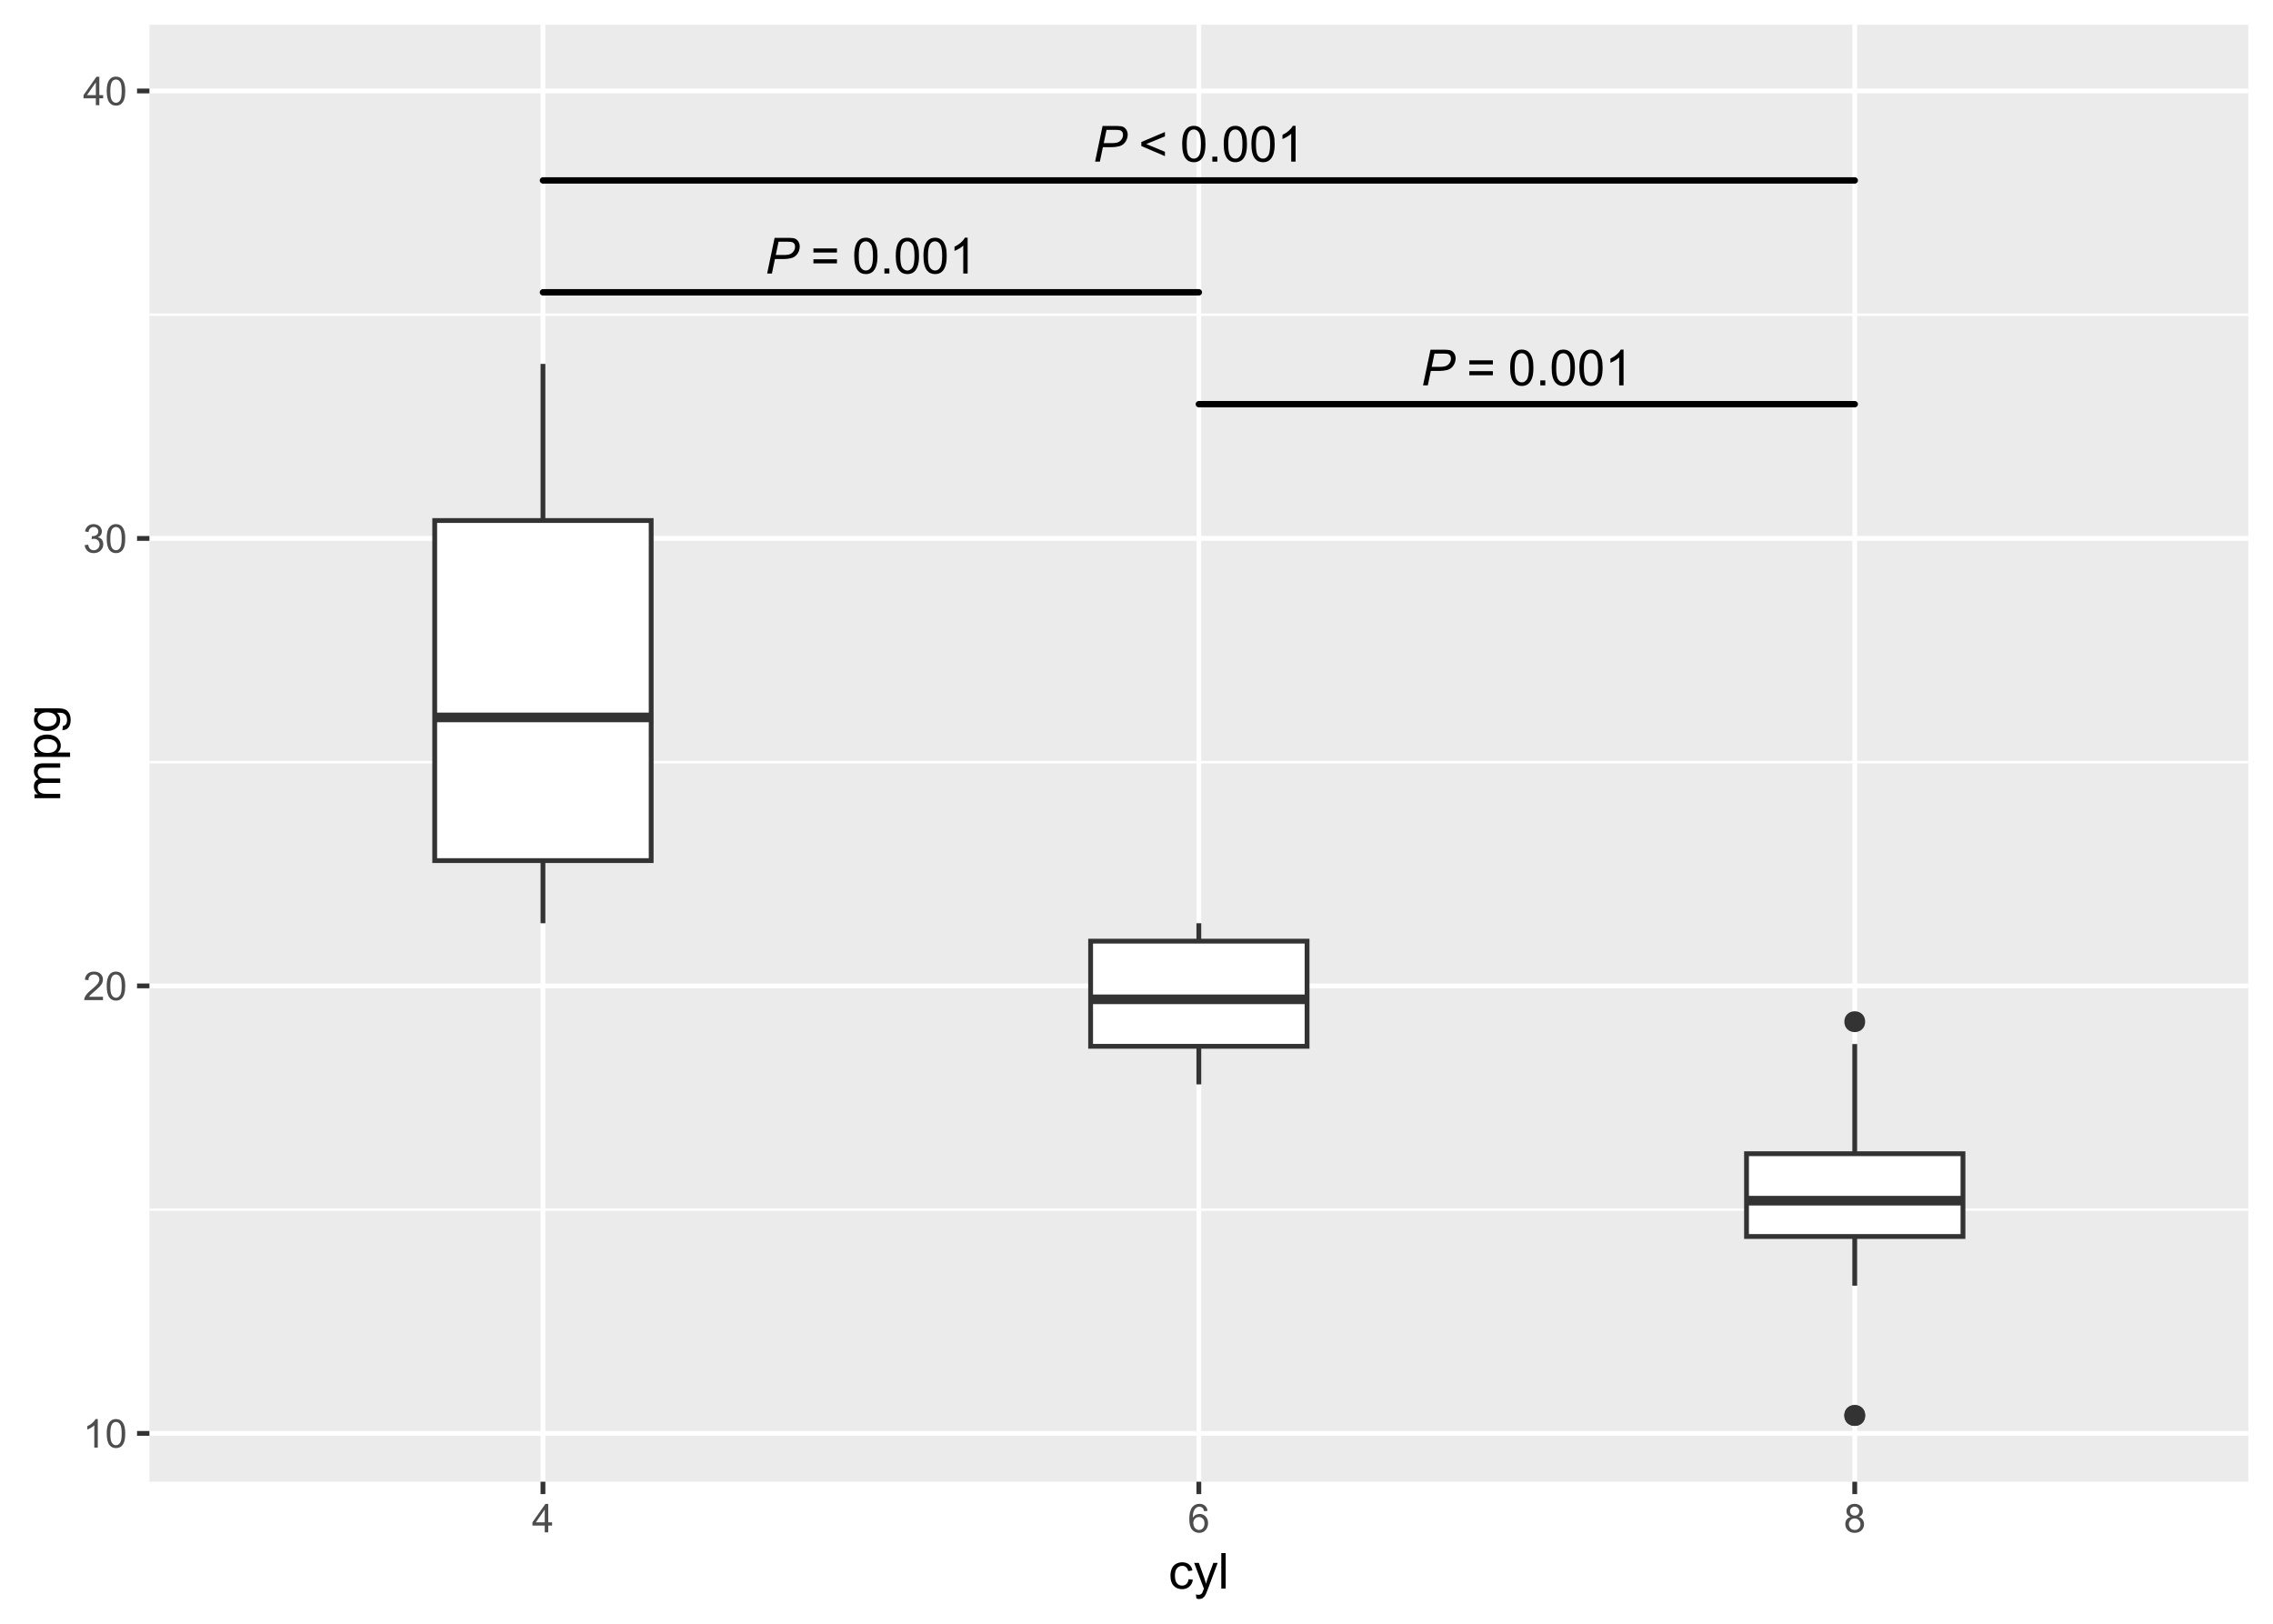
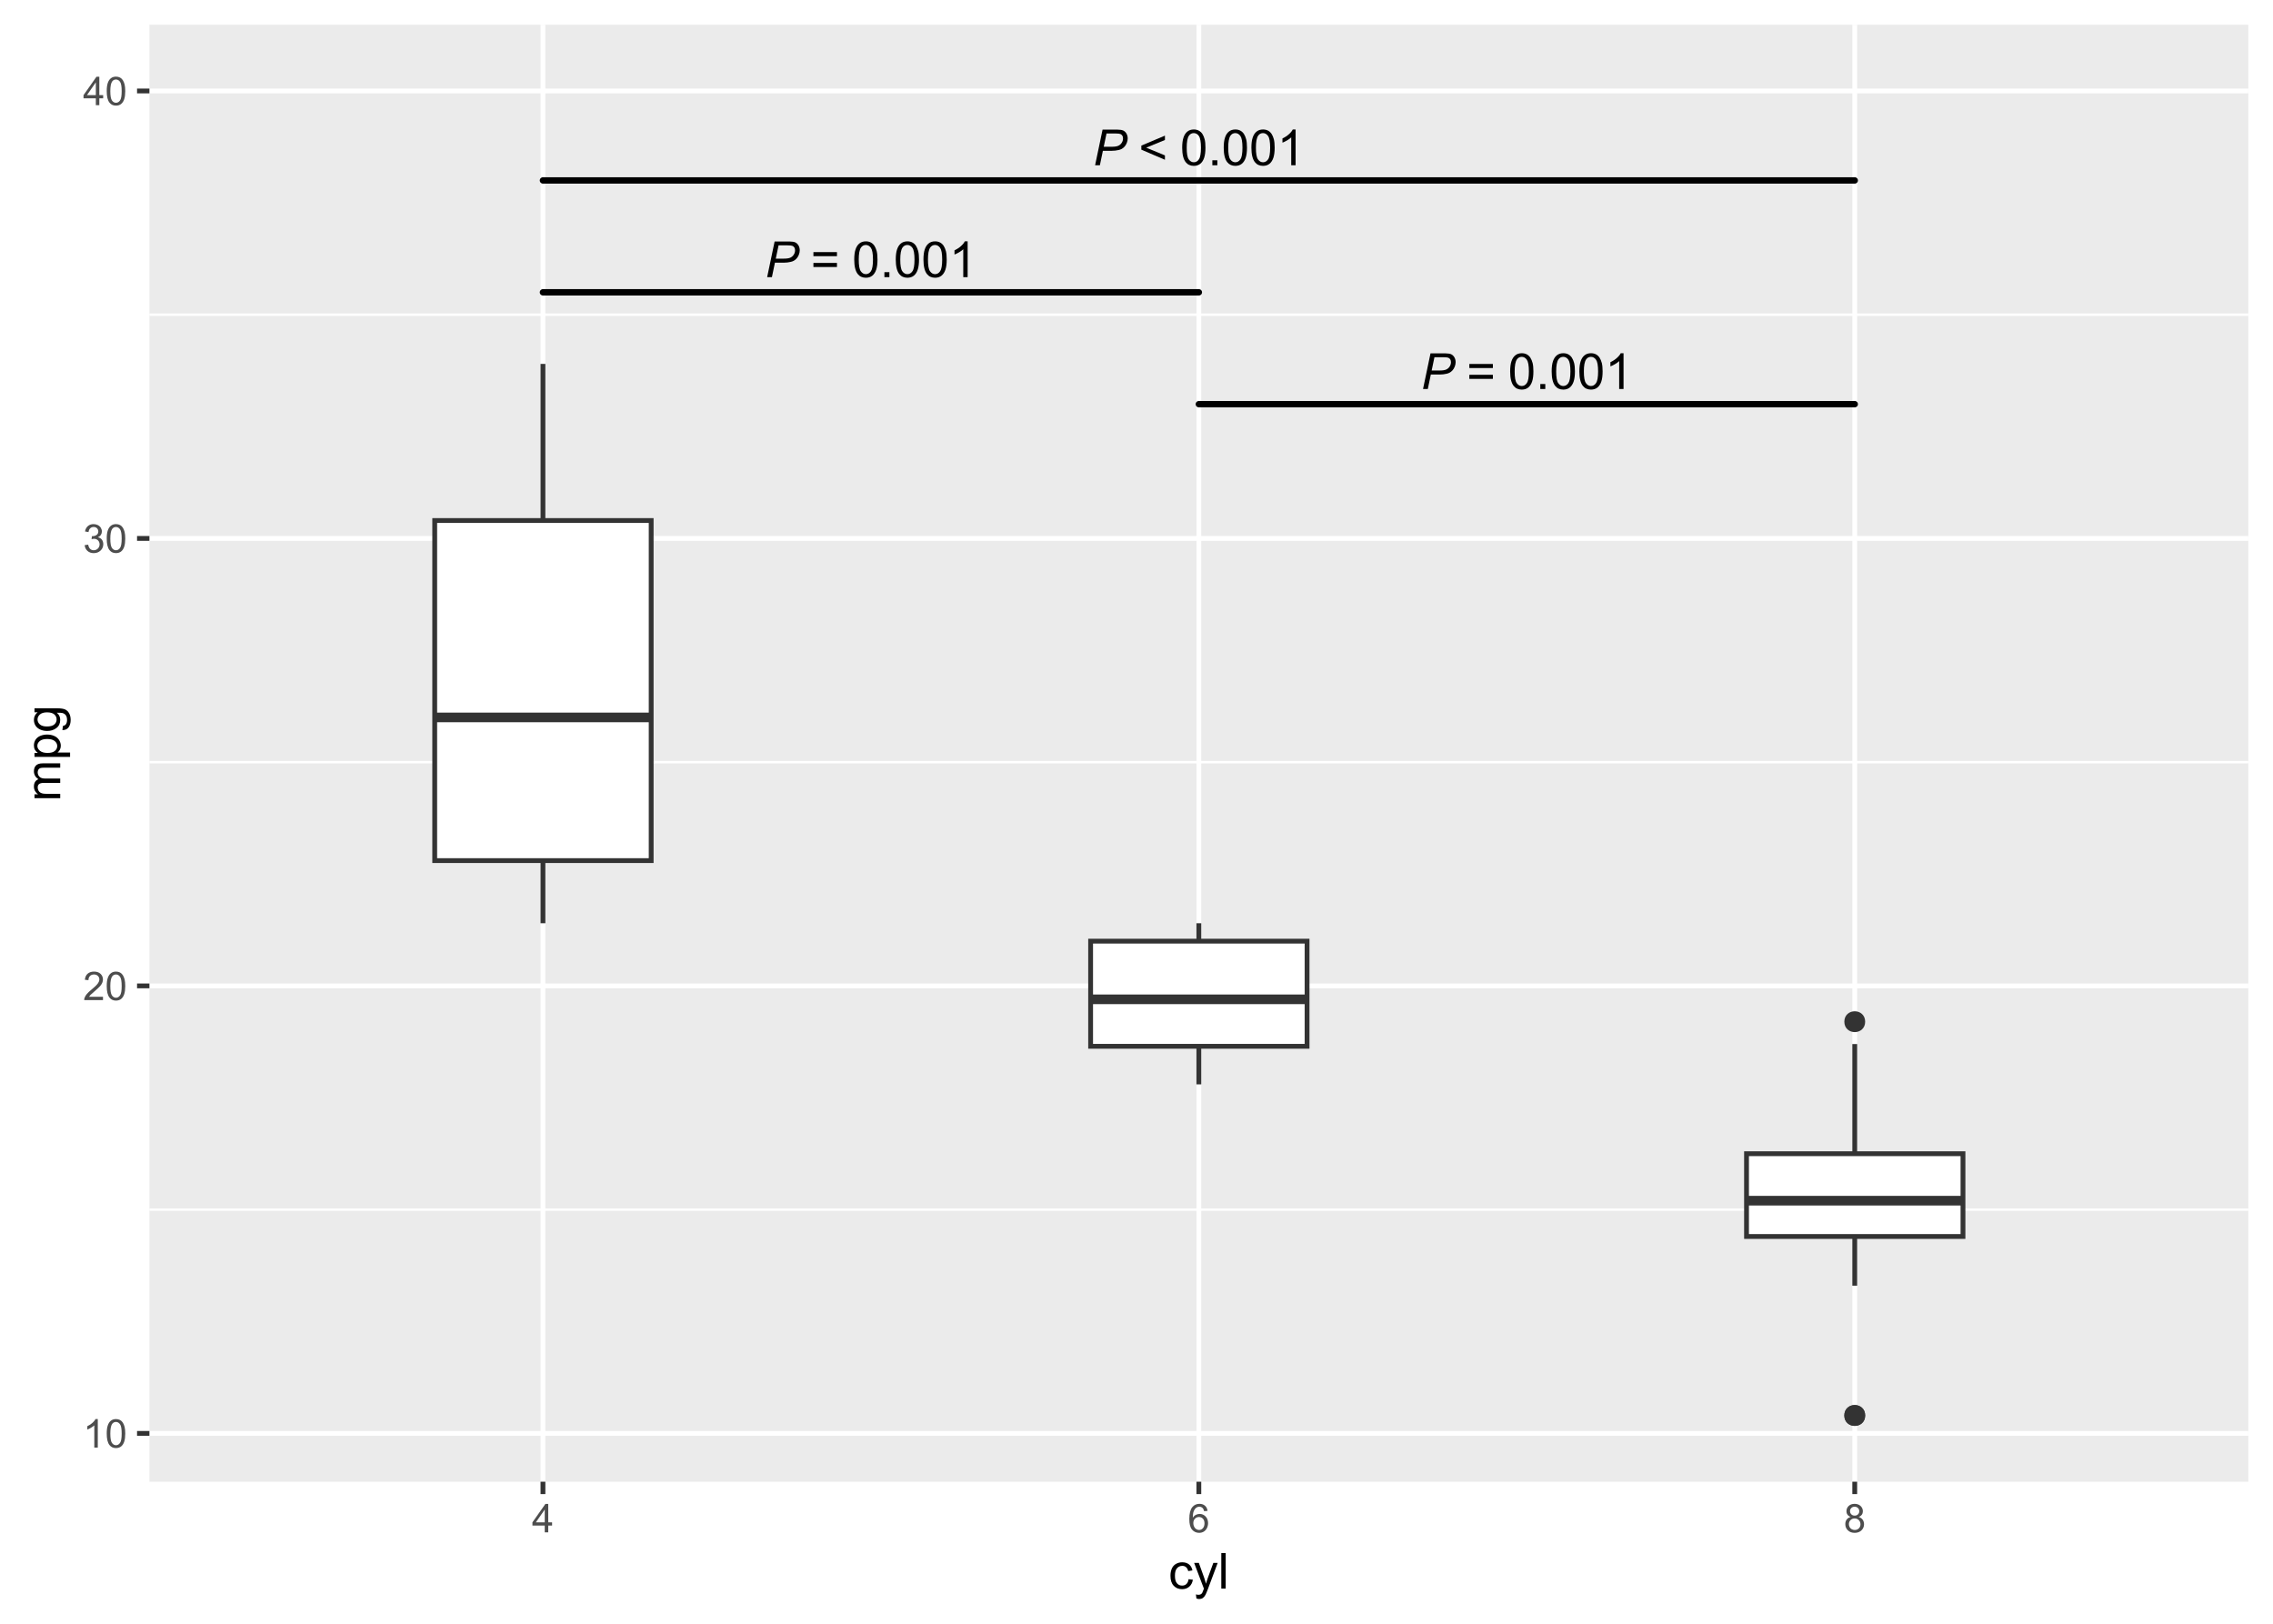
<svg xmlns="http://www.w3.org/2000/svg" xmlns:xlink="http://www.w3.org/1999/xlink" width="504pt" height="360pt" viewBox="0 0 504 360" version="1.1">
  <defs>
    <g>
      <symbol overflow="visible" id="glyph0-0">
        <path style="stroke:none;" d="M 1.379 0 L 1.379 -6.898 L 6.898 -6.898 L 6.898 0 Z M 1.551 -0.172 L 6.727 -0.172 L 6.727 -6.727 L 1.551 -6.727 Z M 1.551 -0.172 " />
      </symbol>
      <symbol overflow="visible" id="glyph0-1">
        <path style="stroke:none;" d="M 0.473 0 L 2.129 -7.902 L 5.43 -7.902 C 5.996 -7.898 6.422 -7.832 6.711 -7.703 C 6.992 -7.57 7.23 -7.348 7.422 -7.031 C 7.605 -6.711 7.699 -6.352 7.703 -5.961 C 7.699 -5.633 7.633 -5.301 7.504 -4.965 C 7.367 -4.621 7.199 -4.344 7 -4.129 C 6.793 -3.906 6.586 -3.742 6.383 -3.633 C 6.172 -3.52 5.949 -3.438 5.715 -3.387 C 5.203 -3.266 4.691 -3.203 4.176 -3.207 L 2.199 -3.207 L 1.531 0 Z M 2.387 -4.102 L 4.129 -4.102 C 4.801 -4.102 5.297 -4.172 5.613 -4.32 C 5.93 -4.461 6.184 -4.684 6.375 -4.984 C 6.566 -5.281 6.66 -5.598 6.664 -5.934 C 6.66 -6.191 6.609 -6.402 6.512 -6.566 C 6.406 -6.727 6.266 -6.848 6.086 -6.93 C 5.902 -7.004 5.551 -7.043 5.031 -7.047 L 3.004 -7.047 Z M 2.387 -4.102 " />
      </symbol>
      <symbol overflow="visible" id="glyph1-0">
        <path style="stroke:none;" d="M 0.555 0 L 0.555 -6.898 L 6.074 -6.898 L 6.074 0 Z M 0.727 -0.172 L 5.902 -0.172 L 5.902 -6.727 L 0.727 -6.727 Z M 0.727 -0.172 " />
      </symbol>
      <symbol overflow="visible" id="glyph1-1">
        <path style="stroke:none;" d="" />
      </symbol>
      <symbol overflow="visible" id="glyph2-0">
        <path style="stroke:none;" d="M 1.379 0 L 1.379 -6.898 L 6.898 -6.898 L 6.898 0 Z M 1.551 -0.172 L 6.727 -0.172 L 6.727 -6.727 L 1.551 -6.727 Z M 1.551 -0.172 " />
      </symbol>
      <symbol overflow="visible" id="glyph2-1">
        <path style="stroke:none;" d="M 5.832 -4.648 L 0.613 -4.648 L 0.613 -5.551 L 5.832 -5.551 Z M 5.832 -2.246 L 0.613 -2.246 L 0.613 -3.152 L 5.832 -3.152 Z M 5.832 -2.246 " />
      </symbol>
      <symbol overflow="visible" id="glyph2-2">
        <path style="stroke:none;" d="M 0.457 -3.898 C 0.457 -4.828 0.551 -5.582 0.746 -6.152 C 0.934 -6.723 1.219 -7.16 1.602 -7.469 C 1.977 -7.777 2.457 -7.934 3.035 -7.934 C 3.457 -7.934 3.828 -7.848 4.148 -7.676 C 4.469 -7.504 4.73 -7.258 4.941 -6.938 C 5.145 -6.617 5.309 -6.227 5.434 -5.766 C 5.551 -5.305 5.613 -4.68 5.613 -3.898 C 5.613 -2.969 5.516 -2.223 5.324 -1.652 C 5.133 -1.082 4.848 -0.641 4.469 -0.332 C 4.09 -0.023 3.613 0.129 3.035 0.133 C 2.27 0.129 1.668 -0.141 1.238 -0.684 C 0.715 -1.34 0.457 -2.41 0.457 -3.898 Z M 1.457 -3.898 C 1.453 -2.598 1.605 -1.734 1.91 -1.309 C 2.215 -0.875 2.59 -0.66 3.035 -0.664 C 3.48 -0.66 3.852 -0.875 4.156 -1.309 C 4.457 -1.738 4.609 -2.602 4.613 -3.898 C 4.609 -5.195 4.457 -6.059 4.156 -6.488 C 3.852 -6.914 3.477 -7.129 3.023 -7.133 C 2.578 -7.129 2.223 -6.941 1.957 -6.566 C 1.621 -6.082 1.453 -5.191 1.457 -3.898 Z M 1.457 -3.898 " />
      </symbol>
      <symbol overflow="visible" id="glyph2-3">
        <path style="stroke:none;" d="M 1.004 0 L 1.004 -1.105 L 2.109 -1.105 L 2.109 0 Z M 1.004 0 " />
      </symbol>
      <symbol overflow="visible" id="glyph2-4">
        <path style="stroke:none;" d="M 4.113 0 L 3.145 0 L 3.145 -6.184 C 2.906 -5.957 2.598 -5.734 2.223 -5.512 C 1.84 -5.289 1.5 -5.121 1.203 -5.012 L 1.203 -5.949 C 1.742 -6.199 2.219 -6.508 2.625 -6.875 C 3.031 -7.234 3.316 -7.59 3.488 -7.934 L 4.113 -7.934 Z M 4.113 0 " />
      </symbol>
      <symbol overflow="visible" id="glyph2-5">
        <path style="stroke:none;" d="M 0.605 -3.457 L 0.605 -4.359 L 5.836 -6.57 L 5.836 -5.605 L 1.688 -3.902 L 5.836 -2.184 L 5.836 -1.219 Z M 0.605 -3.457 " />
      </symbol>
      <symbol overflow="visible" id="glyph3-0">
        <path style="stroke:none;" d="M 1.102 0 L 1.102 -5.5 L 5.5 -5.5 L 5.5 0 Z M 1.238 -0.137 L 5.363 -0.137 L 5.363 -5.363 L 1.238 -5.363 Z M 1.238 -0.137 " />
      </symbol>
      <symbol overflow="visible" id="glyph3-1">
        <path style="stroke:none;" d="M 3.277 0 L 2.504 0 L 2.504 -4.93 C 2.316 -4.75 2.074 -4.574 1.773 -4.395 C 1.469 -4.215 1.195 -4.082 0.957 -3.996 L 0.957 -4.742 C 1.387 -4.941 1.766 -5.188 2.09 -5.48 C 2.414 -5.77 2.645 -6.051 2.781 -6.324 L 3.277 -6.324 Z M 3.277 0 " />
      </symbol>
      <symbol overflow="visible" id="glyph3-2">
        <path style="stroke:none;" d="M 0.367 -3.105 C 0.363 -3.848 0.438 -4.445 0.594 -4.902 C 0.742 -5.355 0.973 -5.707 1.277 -5.953 C 1.578 -6.199 1.957 -6.32 2.418 -6.324 C 2.754 -6.32 3.051 -6.254 3.309 -6.121 C 3.562 -5.984 3.773 -5.789 3.938 -5.531 C 4.102 -5.273 4.23 -4.961 4.328 -4.594 C 4.422 -4.227 4.469 -3.73 4.473 -3.105 C 4.469 -2.367 4.395 -1.77 4.242 -1.316 C 4.09 -0.859 3.863 -0.508 3.562 -0.262 C 3.258 -0.016 2.875 0.105 2.418 0.109 C 1.809 0.105 1.332 -0.109 0.988 -0.547 C 0.57 -1.066 0.363 -1.922 0.367 -3.105 Z M 1.16 -3.105 C 1.16 -2.07 1.281 -1.379 1.523 -1.039 C 1.766 -0.695 2.062 -0.527 2.418 -0.527 C 2.773 -0.527 3.074 -0.699 3.316 -1.043 C 3.559 -1.387 3.68 -2.074 3.68 -3.105 C 3.68 -4.145 3.559 -4.832 3.316 -5.172 C 3.074 -5.512 2.77 -5.684 2.41 -5.684 C 2.051 -5.684 1.77 -5.531 1.559 -5.234 C 1.293 -4.844 1.16 -4.137 1.16 -3.105 Z M 1.16 -3.105 " />
      </symbol>
      <symbol overflow="visible" id="glyph3-3">
        <path style="stroke:none;" d="M 4.43 -0.742 L 4.43 0 L 0.266 0 C 0.258 -0.188 0.289 -0.367 0.355 -0.539 C 0.461 -0.82 0.629 -1.098 0.863 -1.375 C 1.094 -1.648 1.434 -1.965 1.879 -2.328 C 2.562 -2.887 3.023 -3.332 3.266 -3.664 C 3.5 -3.988 3.621 -4.301 3.625 -4.594 C 3.621 -4.898 3.512 -5.156 3.297 -5.367 C 3.074 -5.578 2.789 -5.684 2.441 -5.684 C 2.066 -5.684 1.77 -5.57 1.547 -5.348 C 1.32 -5.125 1.207 -4.816 1.207 -4.422 L 0.414 -4.504 C 0.465 -5.094 0.668 -5.543 1.027 -5.855 C 1.379 -6.164 1.855 -6.32 2.457 -6.324 C 3.059 -6.32 3.539 -6.152 3.891 -5.82 C 4.242 -5.484 4.418 -5.07 4.422 -4.578 C 4.418 -4.32 4.367 -4.074 4.266 -3.832 C 4.164 -3.59 3.992 -3.332 3.754 -3.062 C 3.512 -2.793 3.113 -2.426 2.562 -1.957 C 2.094 -1.566 1.797 -1.301 1.664 -1.16 C 1.531 -1.02 1.422 -0.879 1.34 -0.742 Z M 4.43 -0.742 " />
      </symbol>
      <symbol overflow="visible" id="glyph3-4">
        <path style="stroke:none;" d="M 0.371 -1.664 L 1.145 -1.766 C 1.23 -1.324 1.383 -1.008 1.598 -0.816 C 1.809 -0.621 2.066 -0.527 2.375 -0.527 C 2.734 -0.527 3.043 -0.652 3.297 -0.906 C 3.547 -1.156 3.672 -1.469 3.676 -1.844 C 3.672 -2.195 3.555 -2.488 3.324 -2.719 C 3.09 -2.949 2.797 -3.062 2.441 -3.066 C 2.293 -3.062 2.109 -3.035 1.895 -2.98 L 1.98 -3.66 C 2.031 -3.652 2.07 -3.648 2.105 -3.652 C 2.434 -3.648 2.73 -3.734 2.996 -3.91 C 3.254 -4.078 3.387 -4.344 3.391 -4.703 C 3.387 -4.984 3.289 -5.219 3.102 -5.406 C 2.906 -5.59 2.66 -5.684 2.359 -5.688 C 2.055 -5.684 1.805 -5.59 1.605 -5.402 C 1.402 -5.215 1.273 -4.93 1.219 -4.555 L 0.445 -4.691 C 0.539 -5.207 0.754 -5.609 1.09 -5.895 C 1.426 -6.18 1.844 -6.32 2.344 -6.324 C 2.688 -6.32 3.004 -6.246 3.293 -6.102 C 3.582 -5.953 3.801 -5.754 3.953 -5.5 C 4.105 -5.242 4.184 -4.973 4.184 -4.688 C 4.184 -4.414 4.109 -4.164 3.965 -3.945 C 3.816 -3.719 3.602 -3.543 3.316 -3.41 C 3.688 -3.324 3.977 -3.145 4.184 -2.875 C 4.391 -2.602 4.492 -2.262 4.496 -1.859 C 4.492 -1.305 4.293 -0.84 3.895 -0.461 C 3.492 -0.078 2.984 0.109 2.371 0.113 C 1.816 0.109 1.355 -0.051 0.992 -0.379 C 0.625 -0.707 0.418 -1.137 0.371 -1.664 Z M 0.371 -1.664 " />
      </symbol>
      <symbol overflow="visible" id="glyph3-5">
        <path style="stroke:none;" d="M 2.844 0 L 2.844 -1.508 L 0.113 -1.508 L 0.113 -2.219 L 2.988 -6.301 L 3.617 -6.301 L 3.617 -2.219 L 4.469 -2.219 L 4.469 -1.508 L 3.617 -1.508 L 3.617 0 Z M 2.844 -2.219 L 2.844 -5.059 L 0.871 -2.219 Z M 2.844 -2.219 " />
      </symbol>
      <symbol overflow="visible" id="glyph3-6">
        <path style="stroke:none;" d="M 4.379 -4.758 L 3.609 -4.695 C 3.539 -4.996 3.441 -5.219 3.316 -5.359 C 3.105 -5.574 2.848 -5.684 2.543 -5.688 C 2.297 -5.684 2.078 -5.617 1.895 -5.484 C 1.648 -5.305 1.457 -5.043 1.32 -4.703 C 1.176 -4.363 1.105 -3.879 1.102 -3.25 C 1.285 -3.531 1.512 -3.742 1.781 -3.879 C 2.051 -4.016 2.332 -4.082 2.629 -4.086 C 3.141 -4.082 3.578 -3.895 3.945 -3.516 C 4.305 -3.137 4.488 -2.645 4.492 -2.047 C 4.488 -1.648 4.402 -1.281 4.234 -0.941 C 4.062 -0.602 3.828 -0.34 3.531 -0.16 C 3.23 0.02 2.895 0.105 2.52 0.109 C 1.871 0.105 1.344 -0.129 0.941 -0.602 C 0.531 -1.074 0.328 -1.855 0.332 -2.949 C 0.328 -4.16 0.551 -5.047 1.004 -5.602 C 1.395 -6.082 1.926 -6.32 2.59 -6.324 C 3.086 -6.32 3.492 -6.184 3.809 -5.906 C 4.125 -5.629 4.312 -5.246 4.379 -4.758 Z M 1.219 -2.039 C 1.219 -1.773 1.273 -1.516 1.387 -1.273 C 1.5 -1.027 1.66 -0.844 1.863 -0.719 C 2.066 -0.59 2.277 -0.527 2.504 -0.527 C 2.828 -0.527 3.109 -0.656 3.348 -0.922 C 3.578 -1.184 3.695 -1.543 3.699 -2 C 3.695 -2.43 3.582 -2.773 3.352 -3.027 C 3.117 -3.273 2.824 -3.398 2.477 -3.402 C 2.121 -3.398 1.824 -3.273 1.582 -3.027 C 1.34 -2.773 1.219 -2.445 1.219 -2.039 Z M 1.219 -2.039 " />
      </symbol>
      <symbol overflow="visible" id="glyph3-7">
        <path style="stroke:none;" d="M 1.555 -3.418 C 1.23 -3.531 0.992 -3.699 0.84 -3.918 C 0.684 -4.133 0.609 -4.395 0.609 -4.699 C 0.609 -5.156 0.773 -5.539 1.102 -5.855 C 1.43 -6.164 1.867 -6.32 2.418 -6.324 C 2.969 -6.32 3.41 -6.16 3.746 -5.844 C 4.078 -5.523 4.246 -5.137 4.25 -4.68 C 4.246 -4.387 4.172 -4.133 4.02 -3.918 C 3.863 -3.699 3.629 -3.531 3.32 -3.418 C 3.707 -3.285 4 -3.082 4.203 -2.805 C 4.402 -2.52 4.504 -2.184 4.508 -1.801 C 4.504 -1.258 4.312 -0.805 3.934 -0.441 C 3.551 -0.074 3.051 0.105 2.434 0.109 C 1.809 0.105 1.309 -0.074 0.926 -0.441 C 0.543 -0.809 0.352 -1.27 0.355 -1.82 C 0.352 -2.23 0.457 -2.574 0.668 -2.852 C 0.875 -3.125 1.168 -3.312 1.555 -3.418 Z M 1.402 -4.727 C 1.398 -4.426 1.496 -4.184 1.688 -3.996 C 1.879 -3.805 2.129 -3.707 2.438 -3.711 C 2.734 -3.707 2.977 -3.801 3.168 -3.992 C 3.355 -4.176 3.449 -4.406 3.453 -4.684 C 3.449 -4.965 3.352 -5.203 3.16 -5.398 C 2.961 -5.586 2.719 -5.684 2.43 -5.688 C 2.129 -5.684 1.883 -5.59 1.691 -5.402 C 1.496 -5.215 1.398 -4.988 1.402 -4.727 Z M 1.152 -1.816 C 1.148 -1.598 1.199 -1.383 1.309 -1.176 C 1.41 -0.969 1.566 -0.809 1.773 -0.695 C 1.98 -0.582 2.203 -0.527 2.441 -0.527 C 2.809 -0.527 3.113 -0.645 3.355 -0.883 C 3.594 -1.121 3.715 -1.426 3.719 -1.793 C 3.715 -2.164 3.59 -2.469 3.344 -2.715 C 3.094 -2.957 2.785 -3.082 2.414 -3.082 C 2.051 -3.082 1.75 -2.961 1.512 -2.719 C 1.27 -2.477 1.148 -2.176 1.152 -1.816 Z M 1.152 -1.816 " />
      </symbol>
      <symbol overflow="visible" id="glyph4-0">
        <path style="stroke:none;" d="M 1.375 0 L 1.375 -6.875 L 6.875 -6.875 L 6.875 0 Z M 1.547 -0.172 L 6.703 -0.172 L 6.703 -6.703 L 1.547 -6.703 Z M 1.547 -0.172 " />
      </symbol>
      <symbol overflow="visible" id="glyph4-1">
        <path style="stroke:none;" d="M 4.445 -2.09 L 5.398 -1.965 C 5.289 -1.309 5.023 -0.797 4.598 -0.426 C 4.168 -0.055 3.645 0.129 3.023 0.129 C 2.242 0.129 1.613 -0.125 1.141 -0.637 C 0.664 -1.145 0.426 -1.875 0.43 -2.832 C 0.426 -3.441 0.527 -3.98 0.734 -4.445 C 0.938 -4.906 1.25 -5.254 1.668 -5.484 C 2.082 -5.715 2.535 -5.828 3.031 -5.832 C 3.645 -5.828 4.152 -5.672 4.547 -5.363 C 4.941 -5.047 5.191 -4.602 5.305 -4.027 L 4.367 -3.883 C 4.273 -4.262 4.117 -4.551 3.891 -4.746 C 3.664 -4.941 3.387 -5.039 3.066 -5.039 C 2.574 -5.039 2.18 -4.863 1.879 -4.516 C 1.57 -4.164 1.418 -3.613 1.422 -2.859 C 1.418 -2.09 1.566 -1.531 1.863 -1.184 C 2.156 -0.836 2.539 -0.66 3.012 -0.664 C 3.391 -0.66 3.707 -0.777 3.961 -1.012 C 4.215 -1.242 4.375 -1.602 4.445 -2.09 Z M 4.445 -2.09 " />
      </symbol>
      <symbol overflow="visible" id="glyph4-2">
        <path style="stroke:none;" d="M 0.684 2.195 L 0.574 1.289 C 0.785 1.344 0.969 1.371 1.129 1.375 C 1.34 1.371 1.512 1.336 1.641 1.266 C 1.77 1.195 1.875 1.094 1.961 0.969 C 2.02 0.867 2.117 0.629 2.258 0.246 C 2.27 0.191 2.301 0.113 2.344 0.012 L 0.176 -5.703 L 1.219 -5.703 L 2.406 -2.402 C 2.559 -1.98 2.695 -1.539 2.82 -1.078 C 2.926 -1.523 3.059 -1.957 3.219 -2.379 L 4.438 -5.703 L 5.402 -5.703 L 3.234 0.098 C 3 0.719 2.816 1.148 2.691 1.391 C 2.516 1.703 2.32 1.938 2.098 2.09 C 1.875 2.238 1.609 2.312 1.305 2.316 C 1.117 2.312 0.91 2.273 0.684 2.195 Z M 0.684 2.195 " />
      </symbol>
      <symbol overflow="visible" id="glyph4-3">
        <path style="stroke:none;" d="M 0.703 0 L 0.703 -7.875 L 1.672 -7.875 L 1.672 0 Z M 0.703 0 " />
      </symbol>
      <symbol overflow="visible" id="glyph5-0">
        <path style="stroke:none;" d="M 0 -1.375 L -6.875 -1.375 L -6.875 -6.875 L 0 -6.875 Z M -0.172 -1.547 L -0.172 -6.703 L -6.703 -6.703 L -6.703 -1.547 Z M -0.172 -1.547 " />
      </symbol>
      <symbol overflow="visible" id="glyph5-1">
        <path style="stroke:none;" d="M 0 -0.727 L -5.703 -0.727 L -5.703 -1.59 L -4.902 -1.59 C -5.18 -1.766 -5.406 -2.004 -5.578 -2.305 C -5.746 -2.598 -5.828 -2.938 -5.832 -3.32 C -5.828 -3.738 -5.742 -4.086 -5.566 -4.359 C -5.391 -4.629 -5.145 -4.816 -4.836 -4.93 C -5.496 -5.379 -5.828 -5.969 -5.832 -6.691 C -5.828 -7.254 -5.672 -7.688 -5.363 -7.996 C -5.047 -8.297 -4.566 -8.449 -3.914 -8.453 L 0 -8.453 L 0 -7.492 L -3.594 -7.492 C -3.977 -7.488 -4.254 -7.457 -4.426 -7.398 C -4.594 -7.332 -4.734 -7.219 -4.84 -7.059 C -4.941 -6.891 -4.992 -6.695 -4.996 -6.477 C -4.992 -6.07 -4.859 -5.738 -4.594 -5.477 C -4.328 -5.211 -3.898 -5.078 -3.312 -5.082 L 0 -5.082 L 0 -4.113 L -3.707 -4.113 C -4.133 -4.113 -4.453 -4.031 -4.672 -3.875 C -4.883 -3.715 -4.992 -3.461 -4.996 -3.105 C -4.992 -2.832 -4.922 -2.578 -4.781 -2.348 C -4.637 -2.117 -4.426 -1.949 -4.152 -1.848 C -3.875 -1.738 -3.477 -1.688 -2.961 -1.691 L 0 -1.691 Z M 0 -0.727 " />
      </symbol>
      <symbol overflow="visible" id="glyph5-2">
        <path style="stroke:none;" d="M 2.188 -0.727 L -5.703 -0.727 L -5.703 -1.605 L -4.961 -1.605 C -5.25 -1.812 -5.469 -2.047 -5.613 -2.309 C -5.758 -2.57 -5.828 -2.887 -5.832 -3.262 C -5.828 -3.746 -5.703 -4.176 -5.457 -4.551 C -5.203 -4.922 -4.852 -5.203 -4.395 -5.391 C -3.938 -5.578 -3.438 -5.672 -2.895 -5.676 C -2.309 -5.672 -1.781 -5.566 -1.316 -5.359 C -0.848 -5.148 -0.488 -4.844 -0.242 -4.449 C 0.008 -4.047 0.129 -3.629 0.129 -3.191 C 0.129 -2.867 0.062 -2.578 -0.074 -2.32 C -0.207 -2.062 -0.379 -1.852 -0.59 -1.691 L 2.188 -1.691 Z M -2.82 -1.602 C -2.082 -1.598 -1.539 -1.746 -1.191 -2.047 C -0.836 -2.34 -0.66 -2.699 -0.664 -3.125 C -0.66 -3.551 -0.844 -3.918 -1.211 -4.227 C -1.574 -4.531 -2.137 -4.688 -2.898 -4.688 C -3.625 -4.688 -4.168 -4.535 -4.531 -4.238 C -4.891 -3.938 -5.074 -3.582 -5.074 -3.168 C -5.074 -2.754 -4.879 -2.391 -4.496 -2.074 C -4.109 -1.758 -3.551 -1.598 -2.82 -1.602 Z M -2.82 -1.602 " />
      </symbol>
      <symbol overflow="visible" id="glyph5-3">
        <path style="stroke:none;" d="M 0.473 -0.547 L 0.613 -1.488 C 0.898 -1.527 1.109 -1.637 1.246 -1.816 C 1.422 -2.055 1.512 -2.379 1.516 -2.797 C 1.512 -3.242 1.422 -3.59 1.246 -3.832 C 1.062 -4.074 0.812 -4.238 0.496 -4.328 C 0.297 -4.379 -0.113 -4.402 -0.746 -4.398 C -0.246 -3.973 0 -3.445 0 -2.82 C 0 -2.031 -0.281 -1.426 -0.848 -1 C -1.41 -0.566 -2.09 -0.352 -2.883 -0.355 C -3.426 -0.352 -3.926 -0.449 -4.391 -0.648 C -4.848 -0.844 -5.203 -1.129 -5.457 -1.504 C -5.703 -1.875 -5.828 -2.316 -5.832 -2.824 C -5.828 -3.496 -5.559 -4.051 -5.016 -4.492 L -5.703 -4.492 L -5.703 -5.383 L -0.773 -5.383 C 0.113 -5.379 0.742 -5.289 1.113 -5.109 C 1.484 -4.93 1.777 -4.641 1.992 -4.25 C 2.207 -3.855 2.312 -3.375 2.316 -2.805 C 2.312 -2.121 2.16 -1.57 1.855 -1.152 C 1.547 -0.734 1.086 -0.531 0.473 -0.547 Z M -2.953 -1.348 C -2.203 -1.348 -1.656 -1.496 -1.316 -1.793 C -0.969 -2.09 -0.797 -2.461 -0.801 -2.91 C -0.797 -3.352 -0.969 -3.723 -1.312 -4.027 C -1.652 -4.324 -2.188 -4.477 -2.922 -4.48 C -3.617 -4.477 -4.145 -4.32 -4.5 -4.016 C -4.852 -3.703 -5.027 -3.332 -5.031 -2.895 C -5.027 -2.465 -4.852 -2.098 -4.508 -1.797 C -4.156 -1.496 -3.641 -1.348 -2.953 -1.348 Z M -2.953 -1.348 " />
      </symbol>
    </g>
    <clipPath id="clip1">
      <path d="M 33.129 5.48 L 498.523 5.48 L 498.523 328.512 L 33.129 328.512 Z M 33.129 5.48 " />
    </clipPath>
    <clipPath id="clip2">
      <path d="M 33.129 267 L 498.523 267 L 498.523 269 L 33.129 269 Z M 33.129 267 " />
    </clipPath>
    <clipPath id="clip3">
      <path d="M 33.129 168 L 498.523 168 L 498.523 170 L 33.129 170 Z M 33.129 168 " />
    </clipPath>
    <clipPath id="clip4">
      <path d="M 33.129 69 L 498.523 69 L 498.523 71 L 33.129 71 Z M 33.129 69 " />
    </clipPath>
    <clipPath id="clip5">
      <path d="M 33.129 317 L 498.523 317 L 498.523 319 L 33.129 319 Z M 33.129 317 " />
    </clipPath>
    <clipPath id="clip6">
      <path d="M 33.129 218 L 498.523 218 L 498.523 220 L 33.129 220 Z M 33.129 218 " />
    </clipPath>
    <clipPath id="clip7">
      <path d="M 33.129 118 L 498.523 118 L 498.523 120 L 33.129 120 Z M 33.129 118 " />
    </clipPath>
    <clipPath id="clip8">
      <path d="M 33.129 19 L 498.523 19 L 498.523 21 L 33.129 21 Z M 33.129 19 " />
    </clipPath>
    <clipPath id="clip9">
      <path d="M 119 5.48 L 121 5.48 L 121 328.512 L 119 328.512 Z M 119 5.48 " />
    </clipPath>
    <clipPath id="clip10">
      <path d="M 265 5.48 L 267 5.48 L 267 328.512 L 265 328.512 Z M 265 5.48 " />
    </clipPath>
    <clipPath id="clip11">
      <path d="M 410 5.48 L 412 5.48 L 412 328.512 L 410 328.512 Z M 410 5.48 " />
    </clipPath>
  </defs>
  <g id="surface104">
    <rect x="0" y="0" width="504" height="360" style="fill:rgb(100%,100%,100%);fill-opacity:1;stroke:none;" />
    <rect x="0" y="0" width="504" height="360" style="fill:rgb(100%,100%,100%);fill-opacity:1;stroke:none;" />
    <path style="fill:none;stroke-width:1.067;stroke-linecap:round;stroke-linejoin:round;stroke:rgb(100%,100%,100%);stroke-opacity:1;stroke-miterlimit:10;" d="M 0 360 L 504 360 L 504 0 L 0 0 Z M 0 360 " />
    <g clip-path="url(#clip1)" clip-rule="nonzero">
      <path style=" stroke:none;fill-rule:nonzero;fill:rgb(92.157%,92.157%,92.157%);fill-opacity:1;" d="M 33.129 328.508 L 498.523 328.508 L 498.523 5.477 L 33.129 5.477 Z M 33.129 328.508 " />
    </g>
    <g clip-path="url(#clip2)" clip-rule="nonzero">
      <path style="fill:none;stroke-width:0.533;stroke-linecap:butt;stroke-linejoin:round;stroke:rgb(100%,100%,100%);stroke-opacity:1;stroke-miterlimit:10;" d="M 33.129 268.188 L 498.52 268.188 " />
    </g>
    <g clip-path="url(#clip3)" clip-rule="nonzero">
      <path style="fill:none;stroke-width:0.533;stroke-linecap:butt;stroke-linejoin:round;stroke:rgb(100%,100%,100%);stroke-opacity:1;stroke-miterlimit:10;" d="M 33.129 168.98 L 498.52 168.98 " />
    </g>
    <g clip-path="url(#clip4)" clip-rule="nonzero">
      <path style="fill:none;stroke-width:0.533;stroke-linecap:butt;stroke-linejoin:round;stroke:rgb(100%,100%,100%);stroke-opacity:1;stroke-miterlimit:10;" d="M 33.129 69.77 L 498.52 69.77 " />
    </g>
    <g clip-path="url(#clip5)" clip-rule="nonzero">
      <path style="fill:none;stroke-width:1.067;stroke-linecap:butt;stroke-linejoin:round;stroke:rgb(100%,100%,100%);stroke-opacity:1;stroke-miterlimit:10;" d="M 33.129 317.793 L 498.52 317.793 " />
    </g>
    <g clip-path="url(#clip6)" clip-rule="nonzero">
      <path style="fill:none;stroke-width:1.067;stroke-linecap:butt;stroke-linejoin:round;stroke:rgb(100%,100%,100%);stroke-opacity:1;stroke-miterlimit:10;" d="M 33.129 218.582 L 498.52 218.582 " />
    </g>
    <g clip-path="url(#clip7)" clip-rule="nonzero">
      <path style="fill:none;stroke-width:1.067;stroke-linecap:butt;stroke-linejoin:round;stroke:rgb(100%,100%,100%);stroke-opacity:1;stroke-miterlimit:10;" d="M 33.129 119.375 L 498.52 119.375 " />
    </g>
    <g clip-path="url(#clip8)" clip-rule="nonzero">
      <path style="fill:none;stroke-width:1.067;stroke-linecap:butt;stroke-linejoin:round;stroke:rgb(100%,100%,100%);stroke-opacity:1;stroke-miterlimit:10;" d="M 33.129 20.164 L 498.52 20.164 " />
    </g>
    <g clip-path="url(#clip9)" clip-rule="nonzero">
      <path style="fill:none;stroke-width:1.067;stroke-linecap:butt;stroke-linejoin:round;stroke:rgb(100%,100%,100%);stroke-opacity:1;stroke-miterlimit:10;" d="M 120.391 328.508 L 120.391 5.48 " />
    </g>
    <g clip-path="url(#clip10)" clip-rule="nonzero">
      <path style="fill:none;stroke-width:1.067;stroke-linecap:butt;stroke-linejoin:round;stroke:rgb(100%,100%,100%);stroke-opacity:1;stroke-miterlimit:10;" d="M 265.824 328.508 L 265.824 5.48 " />
    </g>
    <g clip-path="url(#clip11)" clip-rule="nonzero">
      <path style="fill:none;stroke-width:1.067;stroke-linecap:butt;stroke-linejoin:round;stroke:rgb(100%,100%,100%);stroke-opacity:1;stroke-miterlimit:10;" d="M 411.258 328.508 L 411.258 5.48 " />
    </g>
    <path style="fill:none;stroke-width:1.067;stroke-linecap:butt;stroke-linejoin:round;stroke:rgb(20%,20%,20%);stroke-opacity:1;stroke-miterlimit:10;" d="M 120.391 115.406 L 120.391 80.68 " />
    <path style="fill:none;stroke-width:1.067;stroke-linecap:butt;stroke-linejoin:round;stroke:rgb(20%,20%,20%);stroke-opacity:1;stroke-miterlimit:10;" d="M 120.391 190.805 L 120.391 204.695 " />
    <path style="fill-rule:nonzero;fill:rgb(100%,100%,100%);fill-opacity:1;stroke-width:1.067;stroke-linecap:butt;stroke-linejoin:miter;stroke:rgb(20%,20%,20%);stroke-opacity:1;stroke-miterlimit:10;" d="M 96.391 115.406 L 96.391 190.805 L 144.387 190.805 L 144.387 115.406 Z M 96.391 115.406 " />
    <path style="fill:none;stroke-width:2.134;stroke-linecap:butt;stroke-linejoin:miter;stroke:rgb(20%,20%,20%);stroke-opacity:1;stroke-miterlimit:10;" d="M 96.391 159.059 L 144.387 159.059 " />
    <path style="fill:none;stroke-width:1.067;stroke-linecap:butt;stroke-linejoin:round;stroke:rgb(20%,20%,20%);stroke-opacity:1;stroke-miterlimit:10;" d="M 265.824 208.664 L 265.824 204.695 " />
    <path style="fill:none;stroke-width:1.067;stroke-linecap:butt;stroke-linejoin:round;stroke:rgb(20%,20%,20%);stroke-opacity:1;stroke-miterlimit:10;" d="M 265.824 231.977 L 265.824 240.41 " />
    <path style="fill-rule:nonzero;fill:rgb(100%,100%,100%);fill-opacity:1;stroke-width:1.067;stroke-linecap:butt;stroke-linejoin:miter;stroke:rgb(20%,20%,20%);stroke-opacity:1;stroke-miterlimit:10;" d="M 241.828 208.664 L 241.828 231.977 L 289.82 231.977 L 289.82 208.664 Z M 241.828 208.664 " />
    <path style="fill:none;stroke-width:2.134;stroke-linecap:butt;stroke-linejoin:miter;stroke:rgb(20%,20%,20%);stroke-opacity:1;stroke-miterlimit:10;" d="M 241.828 221.559 L 289.82 221.559 " />
    <path style="fill-rule:nonzero;fill:rgb(20%,20%,20%);fill-opacity:1;stroke-width:0.709;stroke-linecap:round;stroke-linejoin:round;stroke:rgb(20%,20%,20%);stroke-opacity:1;stroke-miterlimit:10;" d="M 413.215 313.824 C 413.215 316.434 409.305 316.434 409.305 313.824 C 409.305 311.219 413.215 311.219 413.215 313.824 " />
    <path style="fill-rule:nonzero;fill:rgb(20%,20%,20%);fill-opacity:1;stroke-width:0.709;stroke-linecap:round;stroke-linejoin:round;stroke:rgb(20%,20%,20%);stroke-opacity:1;stroke-miterlimit:10;" d="M 413.215 313.824 C 413.215 316.434 409.305 316.434 409.305 313.824 C 409.305 311.219 413.215 311.219 413.215 313.824 " />
    <path style="fill-rule:nonzero;fill:rgb(20%,20%,20%);fill-opacity:1;stroke-width:0.709;stroke-linecap:round;stroke-linejoin:round;stroke:rgb(20%,20%,20%);stroke-opacity:1;stroke-miterlimit:10;" d="M 413.215 226.52 C 413.215 229.129 409.305 229.129 409.305 226.52 C 409.305 223.914 413.215 223.914 413.215 226.52 " />
    <path style="fill:none;stroke-width:1.067;stroke-linecap:butt;stroke-linejoin:round;stroke:rgb(20%,20%,20%);stroke-opacity:1;stroke-miterlimit:10;" d="M 411.258 255.789 L 411.258 231.48 " />
    <path style="fill:none;stroke-width:1.067;stroke-linecap:butt;stroke-linejoin:round;stroke:rgb(20%,20%,20%);stroke-opacity:1;stroke-miterlimit:10;" d="M 411.258 274.141 L 411.258 285.055 " />
    <path style="fill-rule:nonzero;fill:rgb(100%,100%,100%);fill-opacity:1;stroke-width:1.067;stroke-linecap:butt;stroke-linejoin:miter;stroke:rgb(20%,20%,20%);stroke-opacity:1;stroke-miterlimit:10;" d="M 387.262 255.789 L 387.262 274.141 L 435.258 274.141 L 435.258 255.789 Z M 387.262 255.789 " />
    <path style="fill:none;stroke-width:2.134;stroke-linecap:butt;stroke-linejoin:miter;stroke:rgb(20%,20%,20%);stroke-opacity:1;stroke-miterlimit:10;" d="M 387.262 266.203 L 435.258 266.203 " />
    <path style="fill:none;stroke-width:1.417;stroke-linecap:round;stroke-linejoin:round;stroke:rgb(0%,0%,0%);stroke-opacity:1;stroke-miterlimit:10;" d="M 120.391 64.809 L 265.824 64.809 " />
    <g style="fill:rgb(0%,0%,0%);fill-opacity:1;">
-       <use xlink:href="#glyph0-1" x="169.629" y="60.637" />
-     </g>
-     <g style="fill:rgb(0%,0%,0%);fill-opacity:1;">
-       <use xlink:href="#glyph1-1" x="176.992" y="60.637" />
-     </g>
-     <g style="fill:rgb(0%,0%,0%);fill-opacity:1;">
-       <use xlink:href="#glyph2-1" x="179.75" y="60.637" />
-     </g>
-     <g style="fill:rgb(0%,0%,0%);fill-opacity:1;">
-       <use xlink:href="#glyph1-1" x="186.199" y="60.637" />
-     </g>
-     <g style="fill:rgb(0%,0%,0%);fill-opacity:1;">
-       <use xlink:href="#glyph2-2" x="188.957" y="60.637" />
-       <use xlink:href="#glyph2-3" x="195.097" y="60.637" />
-       <use xlink:href="#glyph2-2" x="198.164" y="60.637" />
-       <use xlink:href="#glyph2-2" x="204.304" y="60.637" />
-       <use xlink:href="#glyph2-4" x="210.443" y="60.637" />
+       <use xlink:href="#glyph0-1" x="169.629" y="61.445" />
+     </g>
+     <g style="fill:rgb(0%,0%,0%);fill-opacity:1;">
+       <use xlink:href="#glyph1-1" x="176.992" y="61.445" />
+     </g>
+     <g style="fill:rgb(0%,0%,0%);fill-opacity:1;">
+       <use xlink:href="#glyph2-1" x="179.75" y="61.445" />
+     </g>
+     <g style="fill:rgb(0%,0%,0%);fill-opacity:1;">
+       <use xlink:href="#glyph1-1" x="186.199" y="61.445" />
+     </g>
+     <g style="fill:rgb(0%,0%,0%);fill-opacity:1;">
+       <use xlink:href="#glyph2-2" x="188.957" y="61.445" />
+       <use xlink:href="#glyph2-3" x="195.097" y="61.445" />
+       <use xlink:href="#glyph2-2" x="198.164" y="61.445" />
+       <use xlink:href="#glyph2-2" x="204.304" y="61.445" />
+       <use xlink:href="#glyph2-4" x="210.443" y="61.445" />
    </g>
    <path style="fill:none;stroke-width:1.417;stroke-linecap:round;stroke-linejoin:round;stroke:rgb(0%,0%,0%);stroke-opacity:1;stroke-miterlimit:10;" d="M 120.391 40.004 L 411.258 40.004 " />
    <g style="fill:rgb(0%,0%,0%);fill-opacity:1;">
-       <use xlink:href="#glyph0-1" x="242.348" y="35.836" />
-     </g>
-     <g style="fill:rgb(0%,0%,0%);fill-opacity:1;">
-       <use xlink:href="#glyph1-1" x="249.711" y="35.836" />
-     </g>
-     <g style="fill:rgb(0%,0%,0%);fill-opacity:1;">
-       <use xlink:href="#glyph2-5" x="252.469" y="35.836" />
-     </g>
-     <g style="fill:rgb(0%,0%,0%);fill-opacity:1;">
-       <use xlink:href="#glyph1-1" x="258.918" y="35.836" />
-     </g>
-     <g style="fill:rgb(0%,0%,0%);fill-opacity:1;">
-       <use xlink:href="#glyph2-2" x="261.676" y="35.836" />
-       <use xlink:href="#glyph2-3" x="267.816" y="35.836" />
-       <use xlink:href="#glyph2-2" x="270.883" y="35.836" />
-       <use xlink:href="#glyph2-2" x="277.022" y="35.836" />
-       <use xlink:href="#glyph2-4" x="283.162" y="35.836" />
+       <use xlink:href="#glyph0-1" x="242.348" y="36.641" />
+     </g>
+     <g style="fill:rgb(0%,0%,0%);fill-opacity:1;">
+       <use xlink:href="#glyph1-1" x="249.711" y="36.641" />
+     </g>
+     <g style="fill:rgb(0%,0%,0%);fill-opacity:1;">
+       <use xlink:href="#glyph2-5" x="252.469" y="36.641" />
+     </g>
+     <g style="fill:rgb(0%,0%,0%);fill-opacity:1;">
+       <use xlink:href="#glyph1-1" x="258.918" y="36.641" />
+     </g>
+     <g style="fill:rgb(0%,0%,0%);fill-opacity:1;">
+       <use xlink:href="#glyph2-2" x="261.676" y="36.641" />
+       <use xlink:href="#glyph2-3" x="267.816" y="36.641" />
+       <use xlink:href="#glyph2-2" x="270.883" y="36.641" />
+       <use xlink:href="#glyph2-2" x="277.022" y="36.641" />
+       <use xlink:href="#glyph2-4" x="283.162" y="36.641" />
    </g>
    <path style="fill:none;stroke-width:1.417;stroke-linecap:round;stroke-linejoin:round;stroke:rgb(0%,0%,0%);stroke-opacity:1;stroke-miterlimit:10;" d="M 265.824 89.609 L 411.258 89.609 " />
    <g style="fill:rgb(0%,0%,0%);fill-opacity:1;">
-       <use xlink:href="#glyph0-1" x="315.062" y="85.441" />
-     </g>
-     <g style="fill:rgb(0%,0%,0%);fill-opacity:1;">
-       <use xlink:href="#glyph1-1" x="322.426" y="85.441" />
-     </g>
-     <g style="fill:rgb(0%,0%,0%);fill-opacity:1;">
-       <use xlink:href="#glyph2-1" x="325.188" y="85.441" />
-     </g>
-     <g style="fill:rgb(0%,0%,0%);fill-opacity:1;">
-       <use xlink:href="#glyph1-1" x="331.633" y="85.441" />
-     </g>
-     <g style="fill:rgb(0%,0%,0%);fill-opacity:1;">
-       <use xlink:href="#glyph2-2" x="334.395" y="85.441" />
-       <use xlink:href="#glyph2-3" x="340.534" y="85.441" />
-       <use xlink:href="#glyph2-2" x="343.601" y="85.441" />
-       <use xlink:href="#glyph2-2" x="349.741" y="85.441" />
-       <use xlink:href="#glyph2-4" x="355.881" y="85.441" />
+       <use xlink:href="#glyph0-1" x="315.062" y="86.246" />
+     </g>
+     <g style="fill:rgb(0%,0%,0%);fill-opacity:1;">
+       <use xlink:href="#glyph1-1" x="322.426" y="86.246" />
+     </g>
+     <g style="fill:rgb(0%,0%,0%);fill-opacity:1;">
+       <use xlink:href="#glyph2-1" x="325.188" y="86.246" />
+     </g>
+     <g style="fill:rgb(0%,0%,0%);fill-opacity:1;">
+       <use xlink:href="#glyph1-1" x="331.633" y="86.246" />
+     </g>
+     <g style="fill:rgb(0%,0%,0%);fill-opacity:1;">
+       <use xlink:href="#glyph2-2" x="334.395" y="86.246" />
+       <use xlink:href="#glyph2-3" x="340.534" y="86.246" />
+       <use xlink:href="#glyph2-2" x="343.601" y="86.246" />
+       <use xlink:href="#glyph2-2" x="349.741" y="86.246" />
+       <use xlink:href="#glyph2-4" x="355.881" y="86.246" />
    </g>
    <g style="fill:rgb(30.196%,30.196%,30.196%);fill-opacity:1;">
      <use xlink:href="#glyph3-1" x="18.406" y="320.945" />
      <use xlink:href="#glyph3-2" x="23.3" y="320.945" />
    </g>
    <g style="fill:rgb(30.196%,30.196%,30.196%);fill-opacity:1;">
      <use xlink:href="#glyph3-3" x="18.406" y="221.734" />
      <use xlink:href="#glyph3-2" x="23.3" y="221.734" />
    </g>
    <g style="fill:rgb(30.196%,30.196%,30.196%);fill-opacity:1;">
      <use xlink:href="#glyph3-4" x="18.406" y="122.523" />
      <use xlink:href="#glyph3-2" x="23.3" y="122.523" />
    </g>
    <g style="fill:rgb(30.196%,30.196%,30.196%);fill-opacity:1;">
      <use xlink:href="#glyph3-5" x="18.406" y="23.312" />
      <use xlink:href="#glyph3-2" x="23.3" y="23.312" />
    </g>
    <path style="fill:none;stroke-width:1.067;stroke-linecap:butt;stroke-linejoin:round;stroke:rgb(20%,20%,20%);stroke-opacity:1;stroke-miterlimit:10;" d="M 30.387 317.793 L 33.129 317.793 " />
    <path style="fill:none;stroke-width:1.067;stroke-linecap:butt;stroke-linejoin:round;stroke:rgb(20%,20%,20%);stroke-opacity:1;stroke-miterlimit:10;" d="M 30.387 218.582 L 33.129 218.582 " />
    <path style="fill:none;stroke-width:1.067;stroke-linecap:butt;stroke-linejoin:round;stroke:rgb(20%,20%,20%);stroke-opacity:1;stroke-miterlimit:10;" d="M 30.387 119.375 L 33.129 119.375 " />
    <path style="fill:none;stroke-width:1.067;stroke-linecap:butt;stroke-linejoin:round;stroke:rgb(20%,20%,20%);stroke-opacity:1;stroke-miterlimit:10;" d="M 30.387 20.164 L 33.129 20.164 " />
    <path style="fill:none;stroke-width:1.067;stroke-linecap:butt;stroke-linejoin:round;stroke:rgb(20%,20%,20%);stroke-opacity:1;stroke-miterlimit:10;" d="M 120.391 331.25 L 120.391 328.508 " />
    <path style="fill:none;stroke-width:1.067;stroke-linecap:butt;stroke-linejoin:round;stroke:rgb(20%,20%,20%);stroke-opacity:1;stroke-miterlimit:10;" d="M 265.824 331.25 L 265.824 328.508 " />
    <path style="fill:none;stroke-width:1.067;stroke-linecap:butt;stroke-linejoin:round;stroke:rgb(20%,20%,20%);stroke-opacity:1;stroke-miterlimit:10;" d="M 411.258 331.25 L 411.258 328.508 " />
    <g style="fill:rgb(30.196%,30.196%,30.196%);fill-opacity:1;">
      <use xlink:href="#glyph3-5" x="117.945" y="339.738" />
    </g>
    <g style="fill:rgb(30.196%,30.196%,30.196%);fill-opacity:1;">
      <use xlink:href="#glyph3-6" x="263.379" y="339.738" />
    </g>
    <g style="fill:rgb(30.196%,30.196%,30.196%);fill-opacity:1;">
      <use xlink:href="#glyph3-7" x="408.812" y="339.738" />
    </g>
    <g style="fill:rgb(0%,0%,0%);fill-opacity:1;">
      <use xlink:href="#glyph4-1" x="259.102" y="352.207" />
      <use xlink:href="#glyph4-2" x="264.602" y="352.207" />
      <use xlink:href="#glyph4-3" x="270.102" y="352.207" />
    </g>
    <g style="fill:rgb(0%,0%,0%);fill-opacity:1;">
      <use xlink:href="#glyph5-1" x="13.352" y="177.695" />
      <use xlink:href="#glyph5-2" x="13.352" y="168.532" />
      <use xlink:href="#glyph5-3" x="13.352" y="162.415" />
    </g>
  </g>
</svg>
